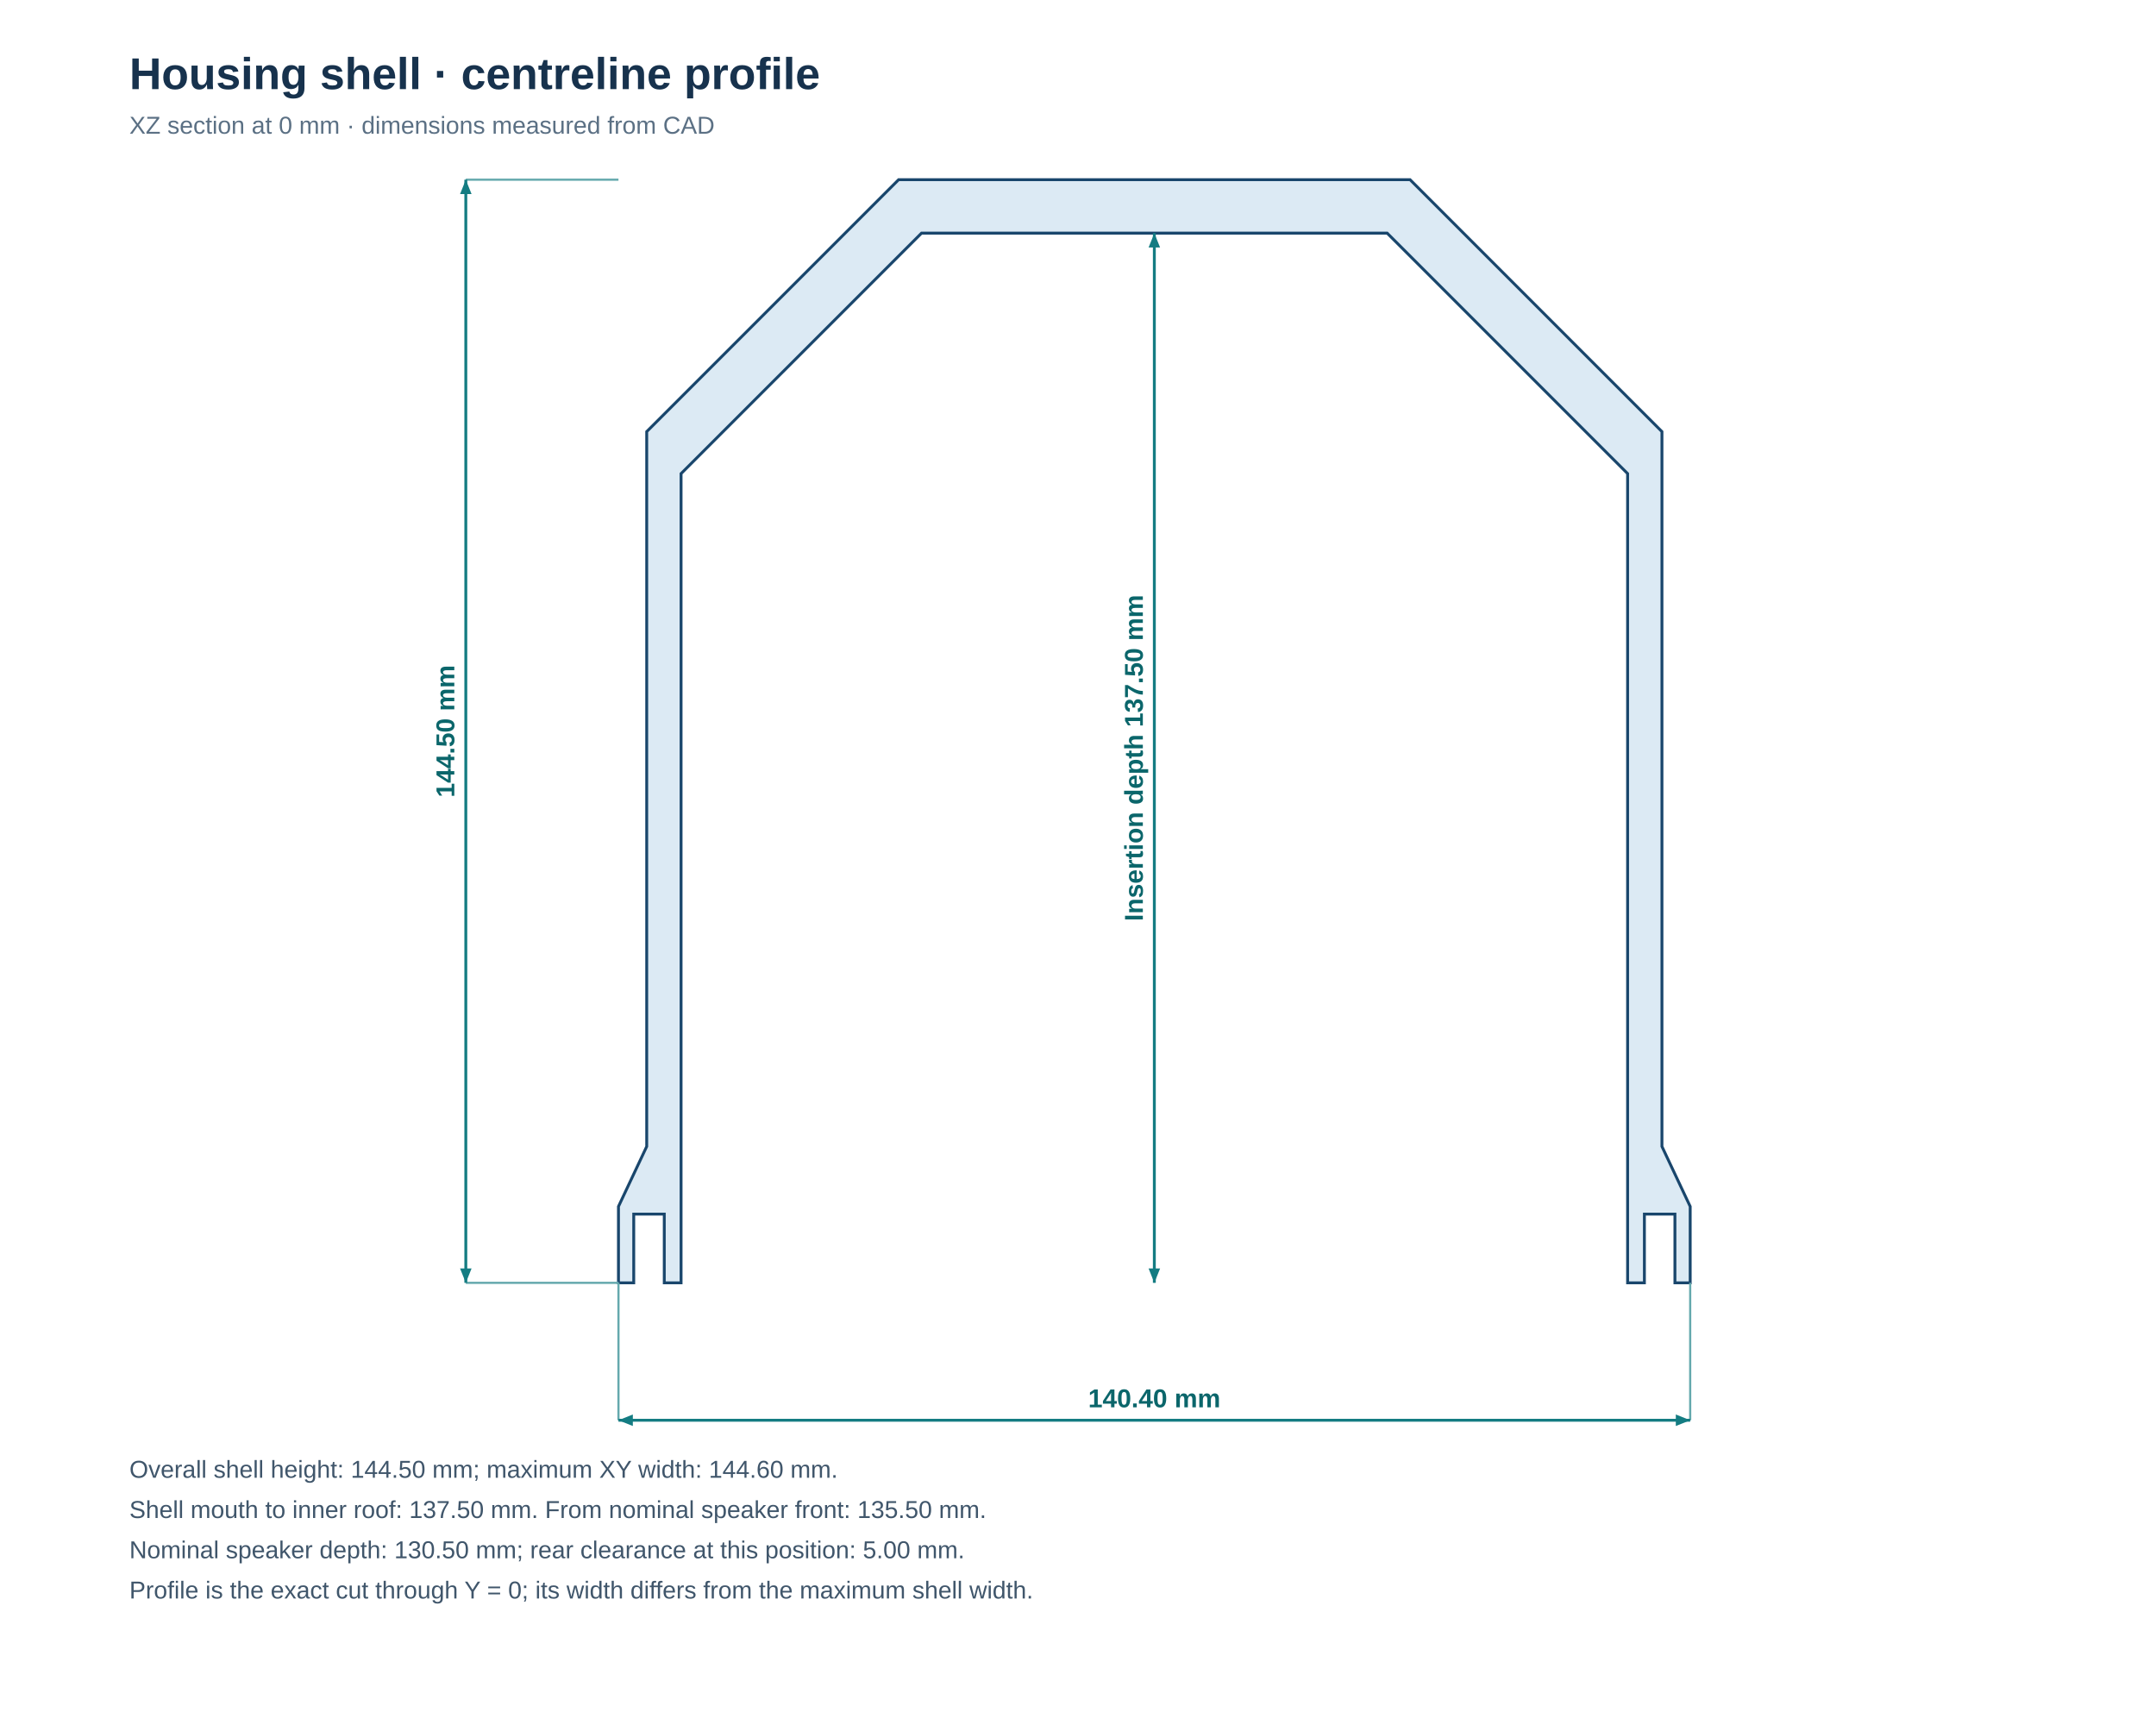
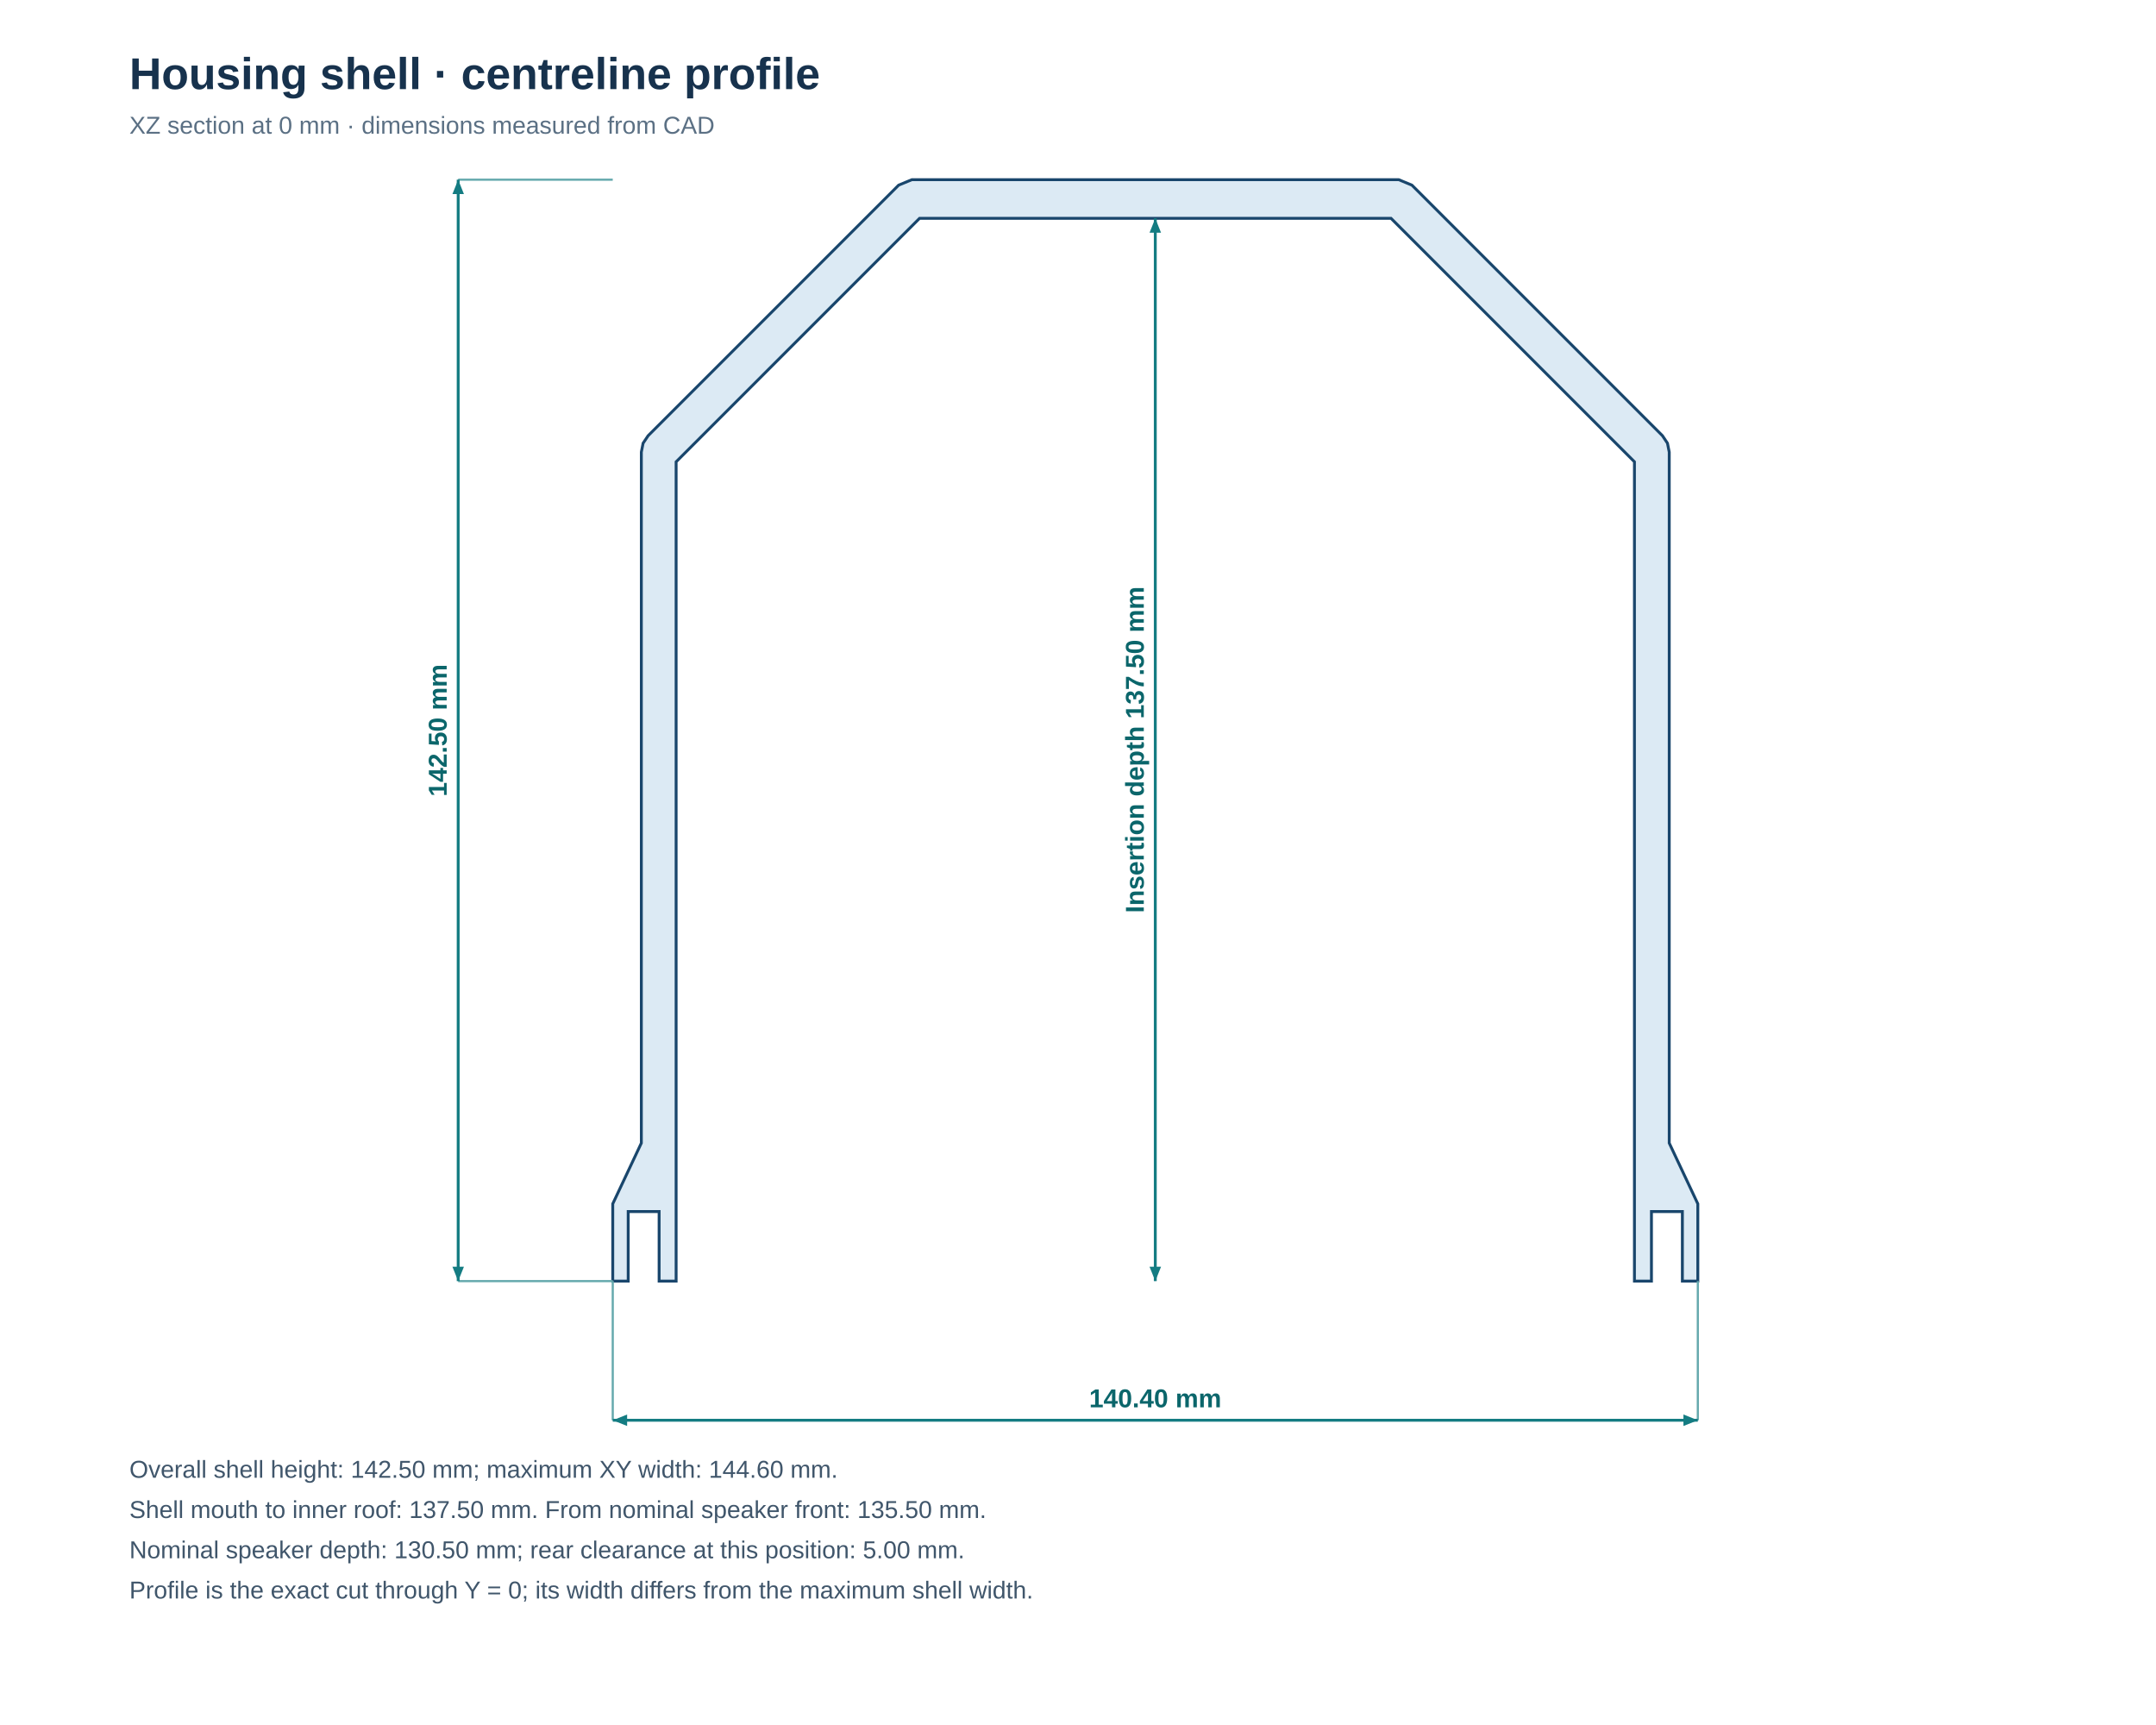
<svg xmlns="http://www.w3.org/2000/svg" width="1500" height="1200" viewBox="0 0 1500 1200">
  <rect width="100%" height="100%" fill="#ffffff" />
  <text x="90" y="62" class="title">Housing shell · centreline profile</text>
  <text x="90" y="93" class="subtitle">XZ section at 0 mm · dimensions measured from CAD</text>
  <style>.title{font:700 31px Arial,sans-serif;fill:#17324d}.subtitle{font:17px Arial,sans-serif;fill:#5b7084}.cut{fill:#dceaf4;stroke:#19466c;stroke-width:2;fill-rule:evenodd}.dim{stroke:#147c82;stroke-width:2;fill:none}.ext{stroke:#65a9ad;stroke-width:1.5}.dimtext{font:700 18px Arial,sans-serif;fill:#0b666b}.leader{stroke:#b45d33;stroke-width:2;fill:none}.leadertext{font:700 18px Arial,sans-serif;fill:#9a4923}.note{font:17px Arial,sans-serif;fill:#40566b}</style>
-   <path class="cut" d="M 462.16,844.61 L 462.16,892.41 L 473.84,892.41 L 473.84,329.46 L 641.13,162.18 L 965.09,162.18 L 1132.38,329.46 L 1132.38,892.41 L 1144.06,892.41 L 1144.06,844.61 L 1165.30,844.61 L 1165.30,892.41 L 1175.92,892.41 L 1175.92,839.30 L 1156.27,797.54 L 1156.27,300.26 L 981.02,125.00 L 625.20,125.00 L 449.94,300.26 L 449.94,797.54 L 430.29,839.30 L 430.29,892.41 L 440.91,892.41 L 440.91,844.61 L 462.16,844.61 Z" />
-   <line class="ext" x1="430.29" y1="892.41" x2="430.29" y2="988.00" />
-   <line class="ext" x1="1175.92" y1="892.41" x2="1175.92" y2="988.00" />
-   <line class="dim" x1="430.29" y1="988.00" x2="1175.92" y2="988.00" />
-   <polygon fill="#147c82" points="430.29,988.00 440.29,992.00 440.29,984.00" />
-   <polygon fill="#147c82" points="1175.92,988.00 1165.92,992.00 1165.92,984.00" />
-   <text class="dimtext" text-anchor="middle" x="803.11" y="979.00">140.40 mm</text>
-   <line class="ext" x1="430.29" y1="892.41" x2="324.08" y2="892.41" />
-   <line class="ext" x1="430.29" y1="125.00" x2="324.08" y2="125.00" />
-   <line class="dim" x1="324.08" y1="892.41" x2="324.08" y2="125.00" />
-   <polygon fill="#147c82" points="324.08,892.41 328.08,882.41 320.08,882.41" />
-   <polygon fill="#147c82" points="324.08,125.00 328.08,135.00 320.08,135.00" />
-   <text class="dimtext" text-anchor="middle" transform="translate(316.08 508.70) rotate(-90)">144.50 mm</text>
-   <line class="ext" x1="803.11" y1="892.41" x2="803.11" y2="892.41" />
-   <line class="ext" x1="803.11" y1="162.18" x2="803.11" y2="162.18" />
-   <line class="dim" x1="803.11" y1="892.41" x2="803.11" y2="162.18" />
-   <polygon fill="#147c82" points="803.11,892.41 807.11,882.41 799.11,882.41" />
-   <polygon fill="#147c82" points="803.11,162.18 807.11,172.18 799.11,172.18" />
-   <text class="dimtext" text-anchor="middle" transform="translate(795.11 527.29) rotate(-90)">Insertion depth 137.50 mm</text>
-   <text class="note" x="90" y="1028">Overall shell height: 144.50 mm; maximum XY width: 144.60 mm.</text>
+   <path class="cut" d="M 458.57,842.82 L 458.57,891.21 L 470.40,891.21 L 470.40,321.26 L 639.77,151.88 L 967.77,151.88 L 1137.14,321.26 L 1137.14,891.21 L 1148.97,891.21 L 1148.97,842.82 L 1170.48,842.82 L 1170.48,891.21 L 1181.23,891.21 L 1181.23,837.45 L 1161.34,795.17 L 1161.34,314.50 L 1160.11,308.32 L 1156.61,303.09 L 982.32,128.80 L 973.14,125.00 L 634.40,125.00 L 625.22,128.80 L 450.93,303.09 L 447.43,308.32 L 446.20,314.50 L 446.20,795.17 L 426.31,837.45 L 426.31,891.21 L 437.06,891.21 L 437.06,842.82 L 458.57,842.82 Z" />
+   <line class="ext" x1="426.31" y1="891.21" x2="426.31" y2="988.00" />
+   <line class="ext" x1="1181.23" y1="891.21" x2="1181.23" y2="988.00" />
+   <line class="dim" x1="426.31" y1="988.00" x2="1181.23" y2="988.00" />
+   <polygon fill="#147c82" points="426.31,988.00 436.31,992.00 436.31,984.00" />
+   <polygon fill="#147c82" points="1181.23,988.00 1171.23,992.00 1171.23,984.00" />
+   <text class="dimtext" text-anchor="middle" x="803.77" y="979.00">140.40 mm</text>
+   <line class="ext" x1="426.31" y1="891.21" x2="318.77" y2="891.21" />
+   <line class="ext" x1="426.31" y1="125.00" x2="318.77" y2="125.00" />
+   <line class="dim" x1="318.77" y1="891.21" x2="318.77" y2="125.00" />
+   <polygon fill="#147c82" points="318.77,891.21 322.77,881.21 314.77,881.21" />
+   <polygon fill="#147c82" points="318.77,125.00 322.77,135.00 314.77,135.00" />
+   <text class="dimtext" text-anchor="middle" transform="translate(310.77 508.11) rotate(-90)">142.50 mm</text>
+   <line class="ext" x1="803.77" y1="891.21" x2="803.77" y2="891.21" />
+   <line class="ext" x1="803.77" y1="151.88" x2="803.77" y2="151.88" />
+   <line class="dim" x1="803.77" y1="891.21" x2="803.77" y2="151.88" />
+   <polygon fill="#147c82" points="803.77,891.21 807.77,881.21 799.77,881.21" />
+   <polygon fill="#147c82" points="803.77,151.88 807.77,161.88 799.77,161.88" />
+   <text class="dimtext" text-anchor="middle" transform="translate(795.77 521.55) rotate(-90)">Insertion depth 137.50 mm</text>
+   <text class="note" x="90" y="1028">Overall shell height: 142.50 mm; maximum XY width: 144.60 mm.</text>
  <text class="note" x="90" y="1056">Shell mouth to inner roof: 137.50 mm. From nominal speaker front: 135.50 mm.</text>
  <text class="note" x="90" y="1084">Nominal speaker depth: 130.50 mm; rear clearance at this position: 5.00 mm.</text>
  <text class="note" x="90" y="1112">Profile is the exact cut through Y = 0; its width differs from the maximum shell width.</text>
</svg>
